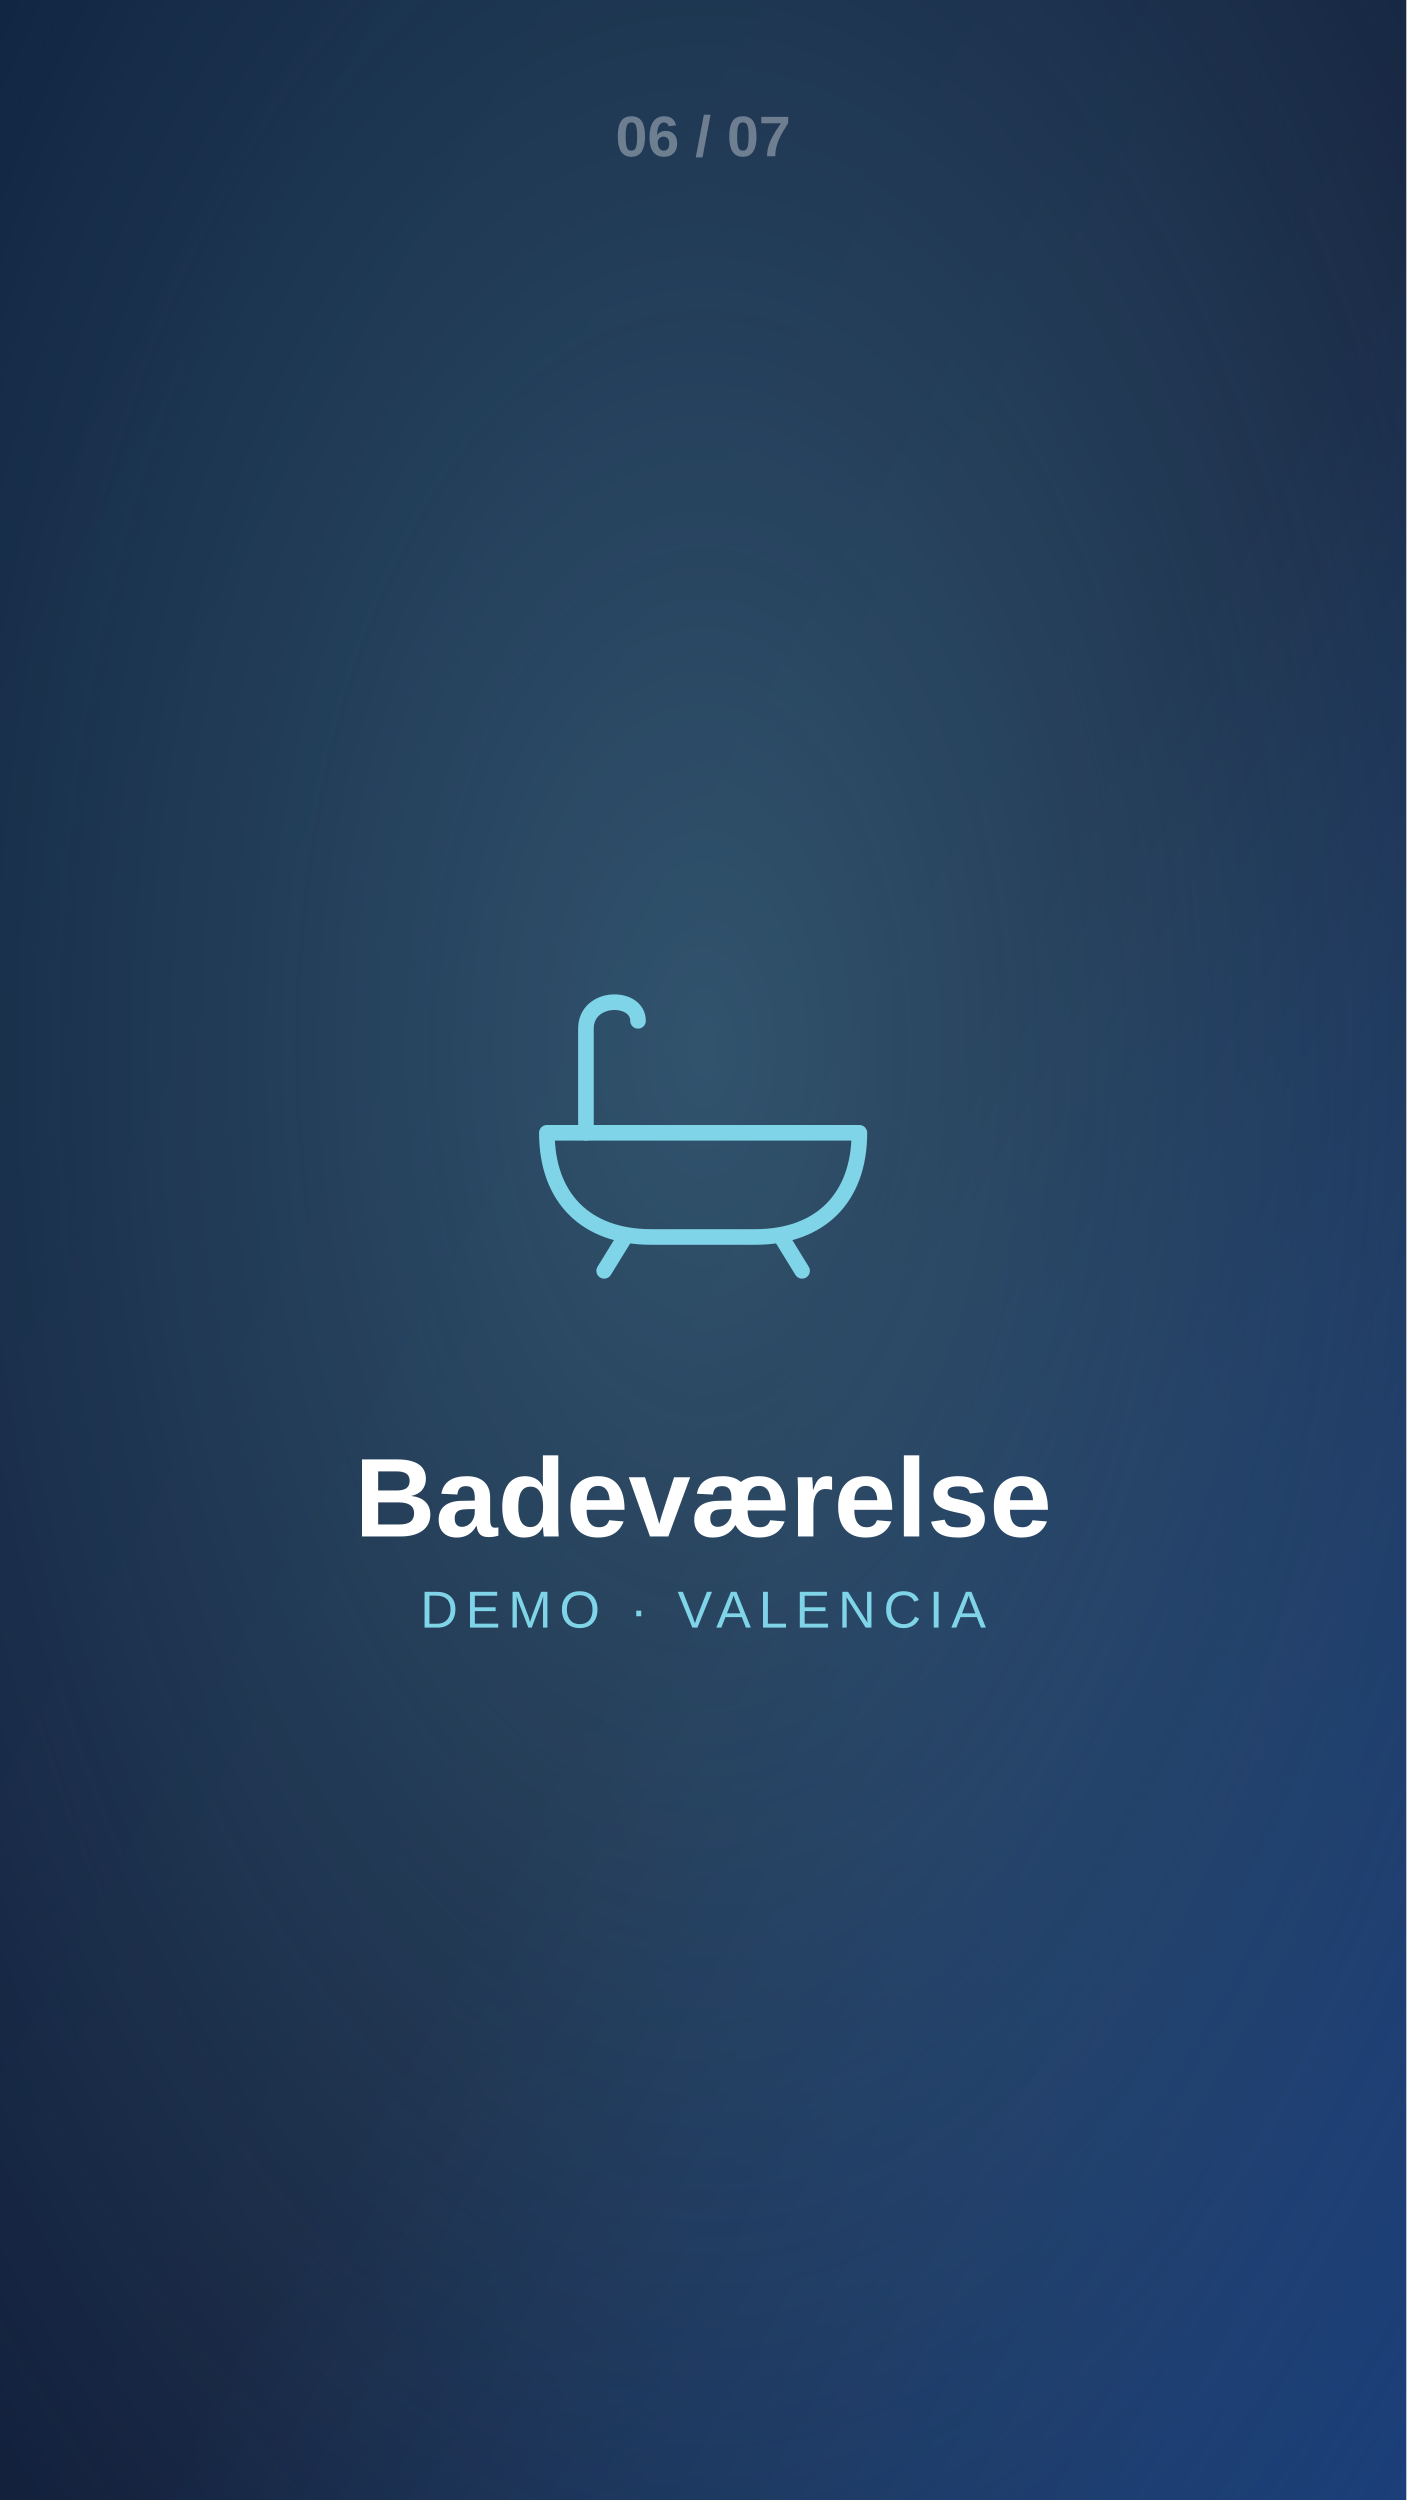
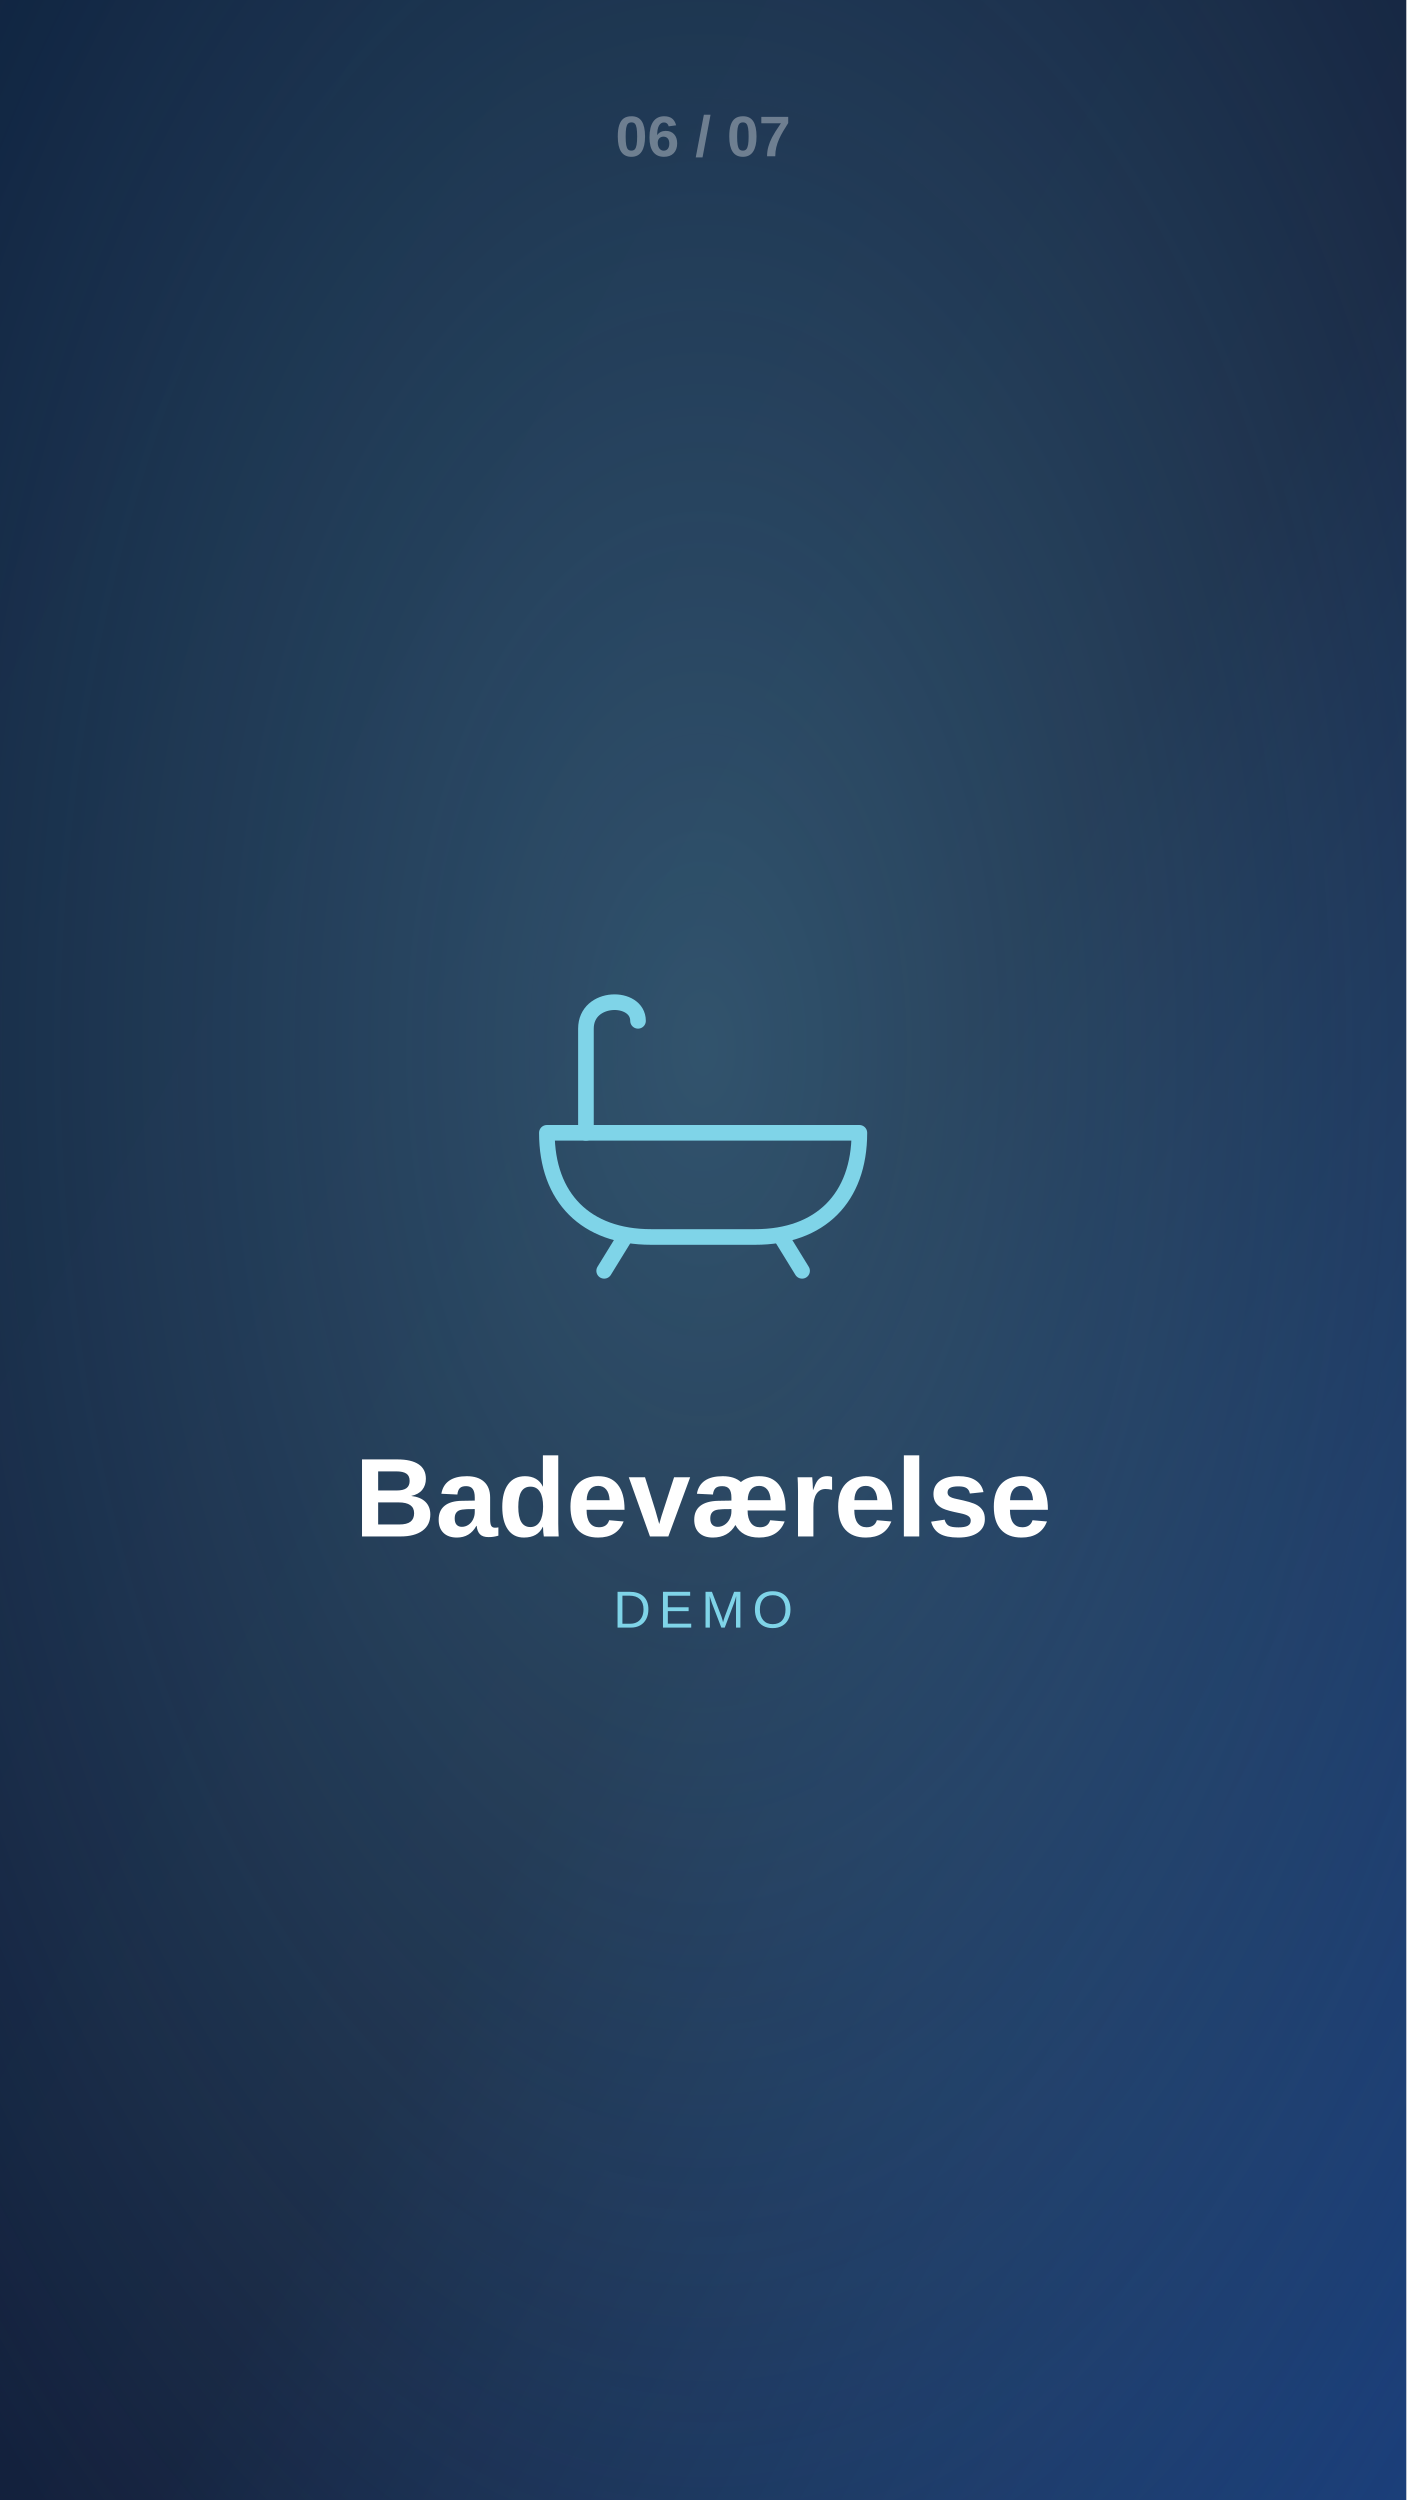
<svg xmlns="http://www.w3.org/2000/svg" width="1080" height="1920" viewBox="0 0 1080 1920">
  <defs>
    <linearGradient id="bg" x1="0" y1="0" x2="1" y2="1">
      <stop offset="0" stop-color="#0d1f3c" />
      <stop offset="0.55" stop-color="#14213D" />
      <stop offset="1" stop-color="#1B3F7A" />
    </linearGradient>
    <radialGradient id="glow" cx="0.5" cy="0.42" r="0.75">
      <stop offset="0" stop-color="#7FD4E8" stop-opacity="0.28" />
      <stop offset="1" stop-color="#7FD4E8" stop-opacity="0" />
    </radialGradient>
  </defs>
  <rect width="1080" height="1920" fill="url(#bg)" />
  <rect width="1080" height="1920" fill="url(#glow)" />
  <g transform="translate(340,660) scale(2)" fill="none" stroke="#7FD4E8" stroke-width="6" stroke-linecap="round" stroke-linejoin="round" color="#7FD4E8">
    <path d="M40 105 L160 105 C160 130 145 145 120 145 L80 145 C55 145 40 130 40 105 Z" />
    <path d="M55 105 L55 65 C55 52 75 52 75 62" />
    <path d="M70 145 L62 158 M130 145 L138 158" />
  </g>
  <text x="540" y="1180" text-anchor="middle" font-family="Arial, Helvetica, sans-serif" font-size="86" font-weight="700" fill="#ffffff">Badeværelse</text>
-   <text x="540" y="1250" text-anchor="middle" font-family="Arial, Helvetica, sans-serif" font-size="40" font-weight="500" fill="#7FD4E8" letter-spacing="6">DEMO · VALENCIA</text>
+   <text x="540" y="1250" text-anchor="middle" font-family="Arial, Helvetica, sans-serif" font-size="40" font-weight="500" fill="#7FD4E8" letter-spacing="6">DEMO</text>
  <text x="540" y="120" text-anchor="middle" font-family="Arial, Helvetica, sans-serif" font-size="44" font-weight="700" fill="#ffffff" opacity="0.35">06 / 07</text>
</svg>
